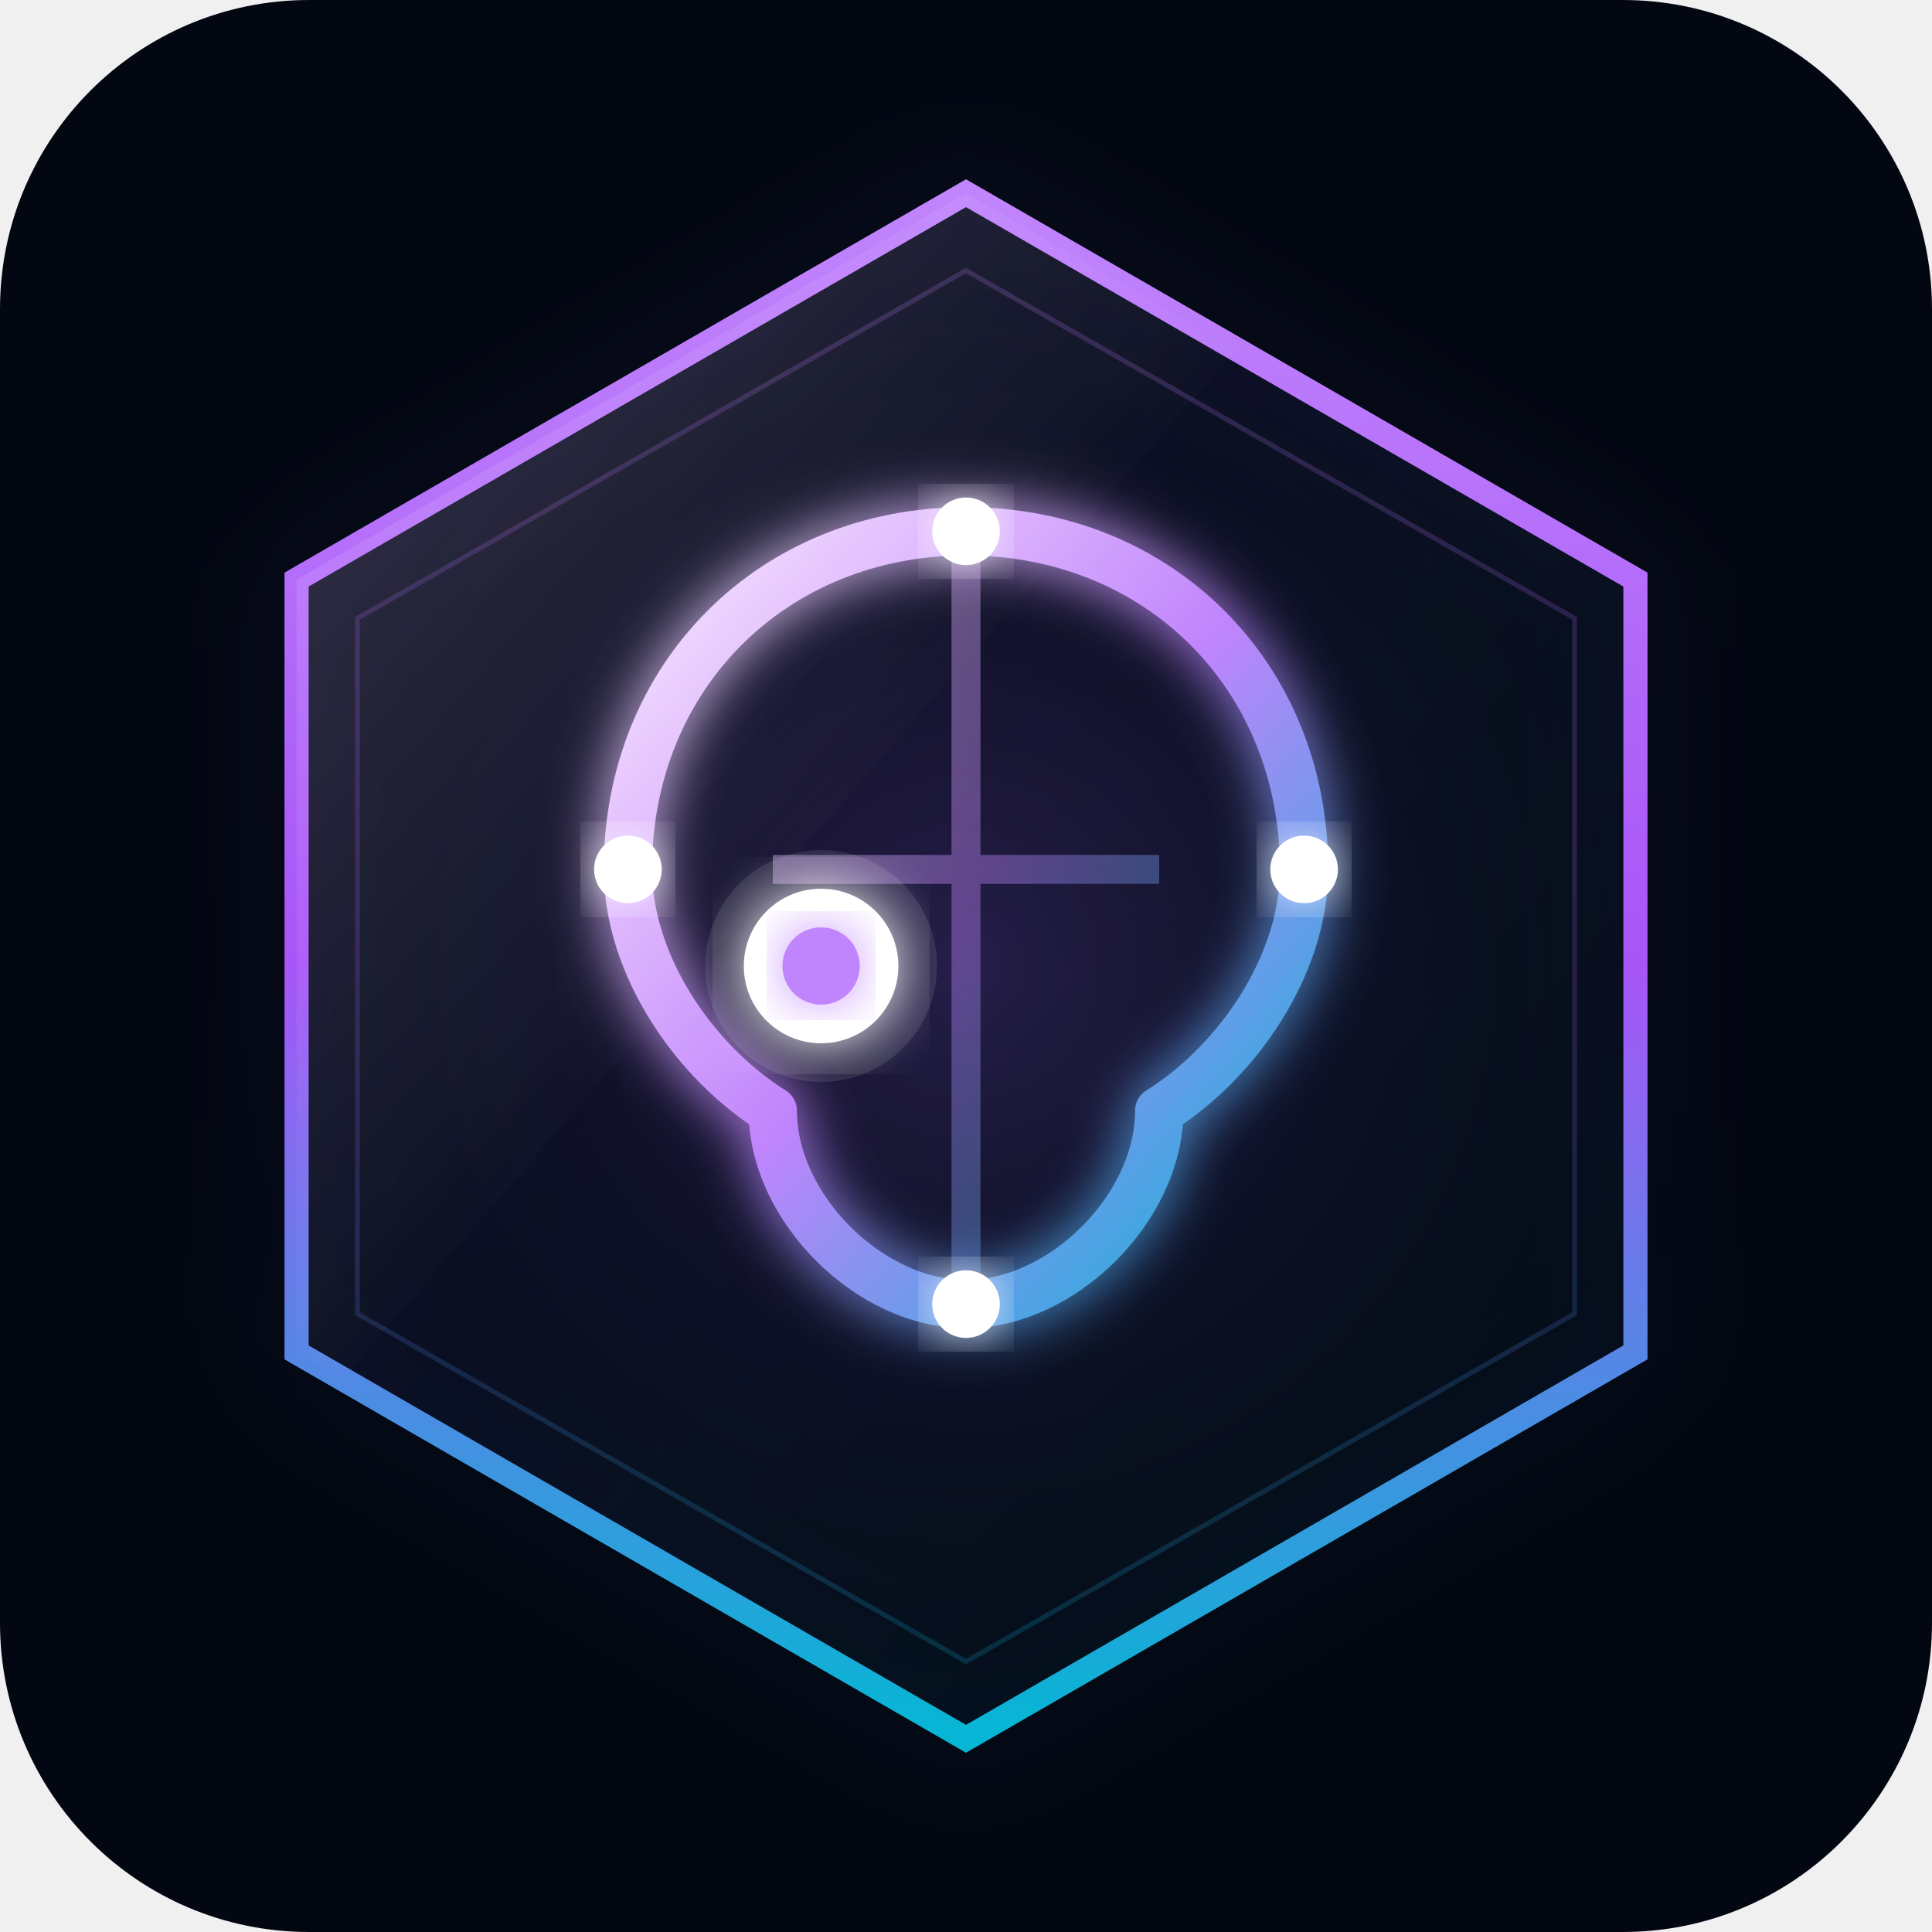
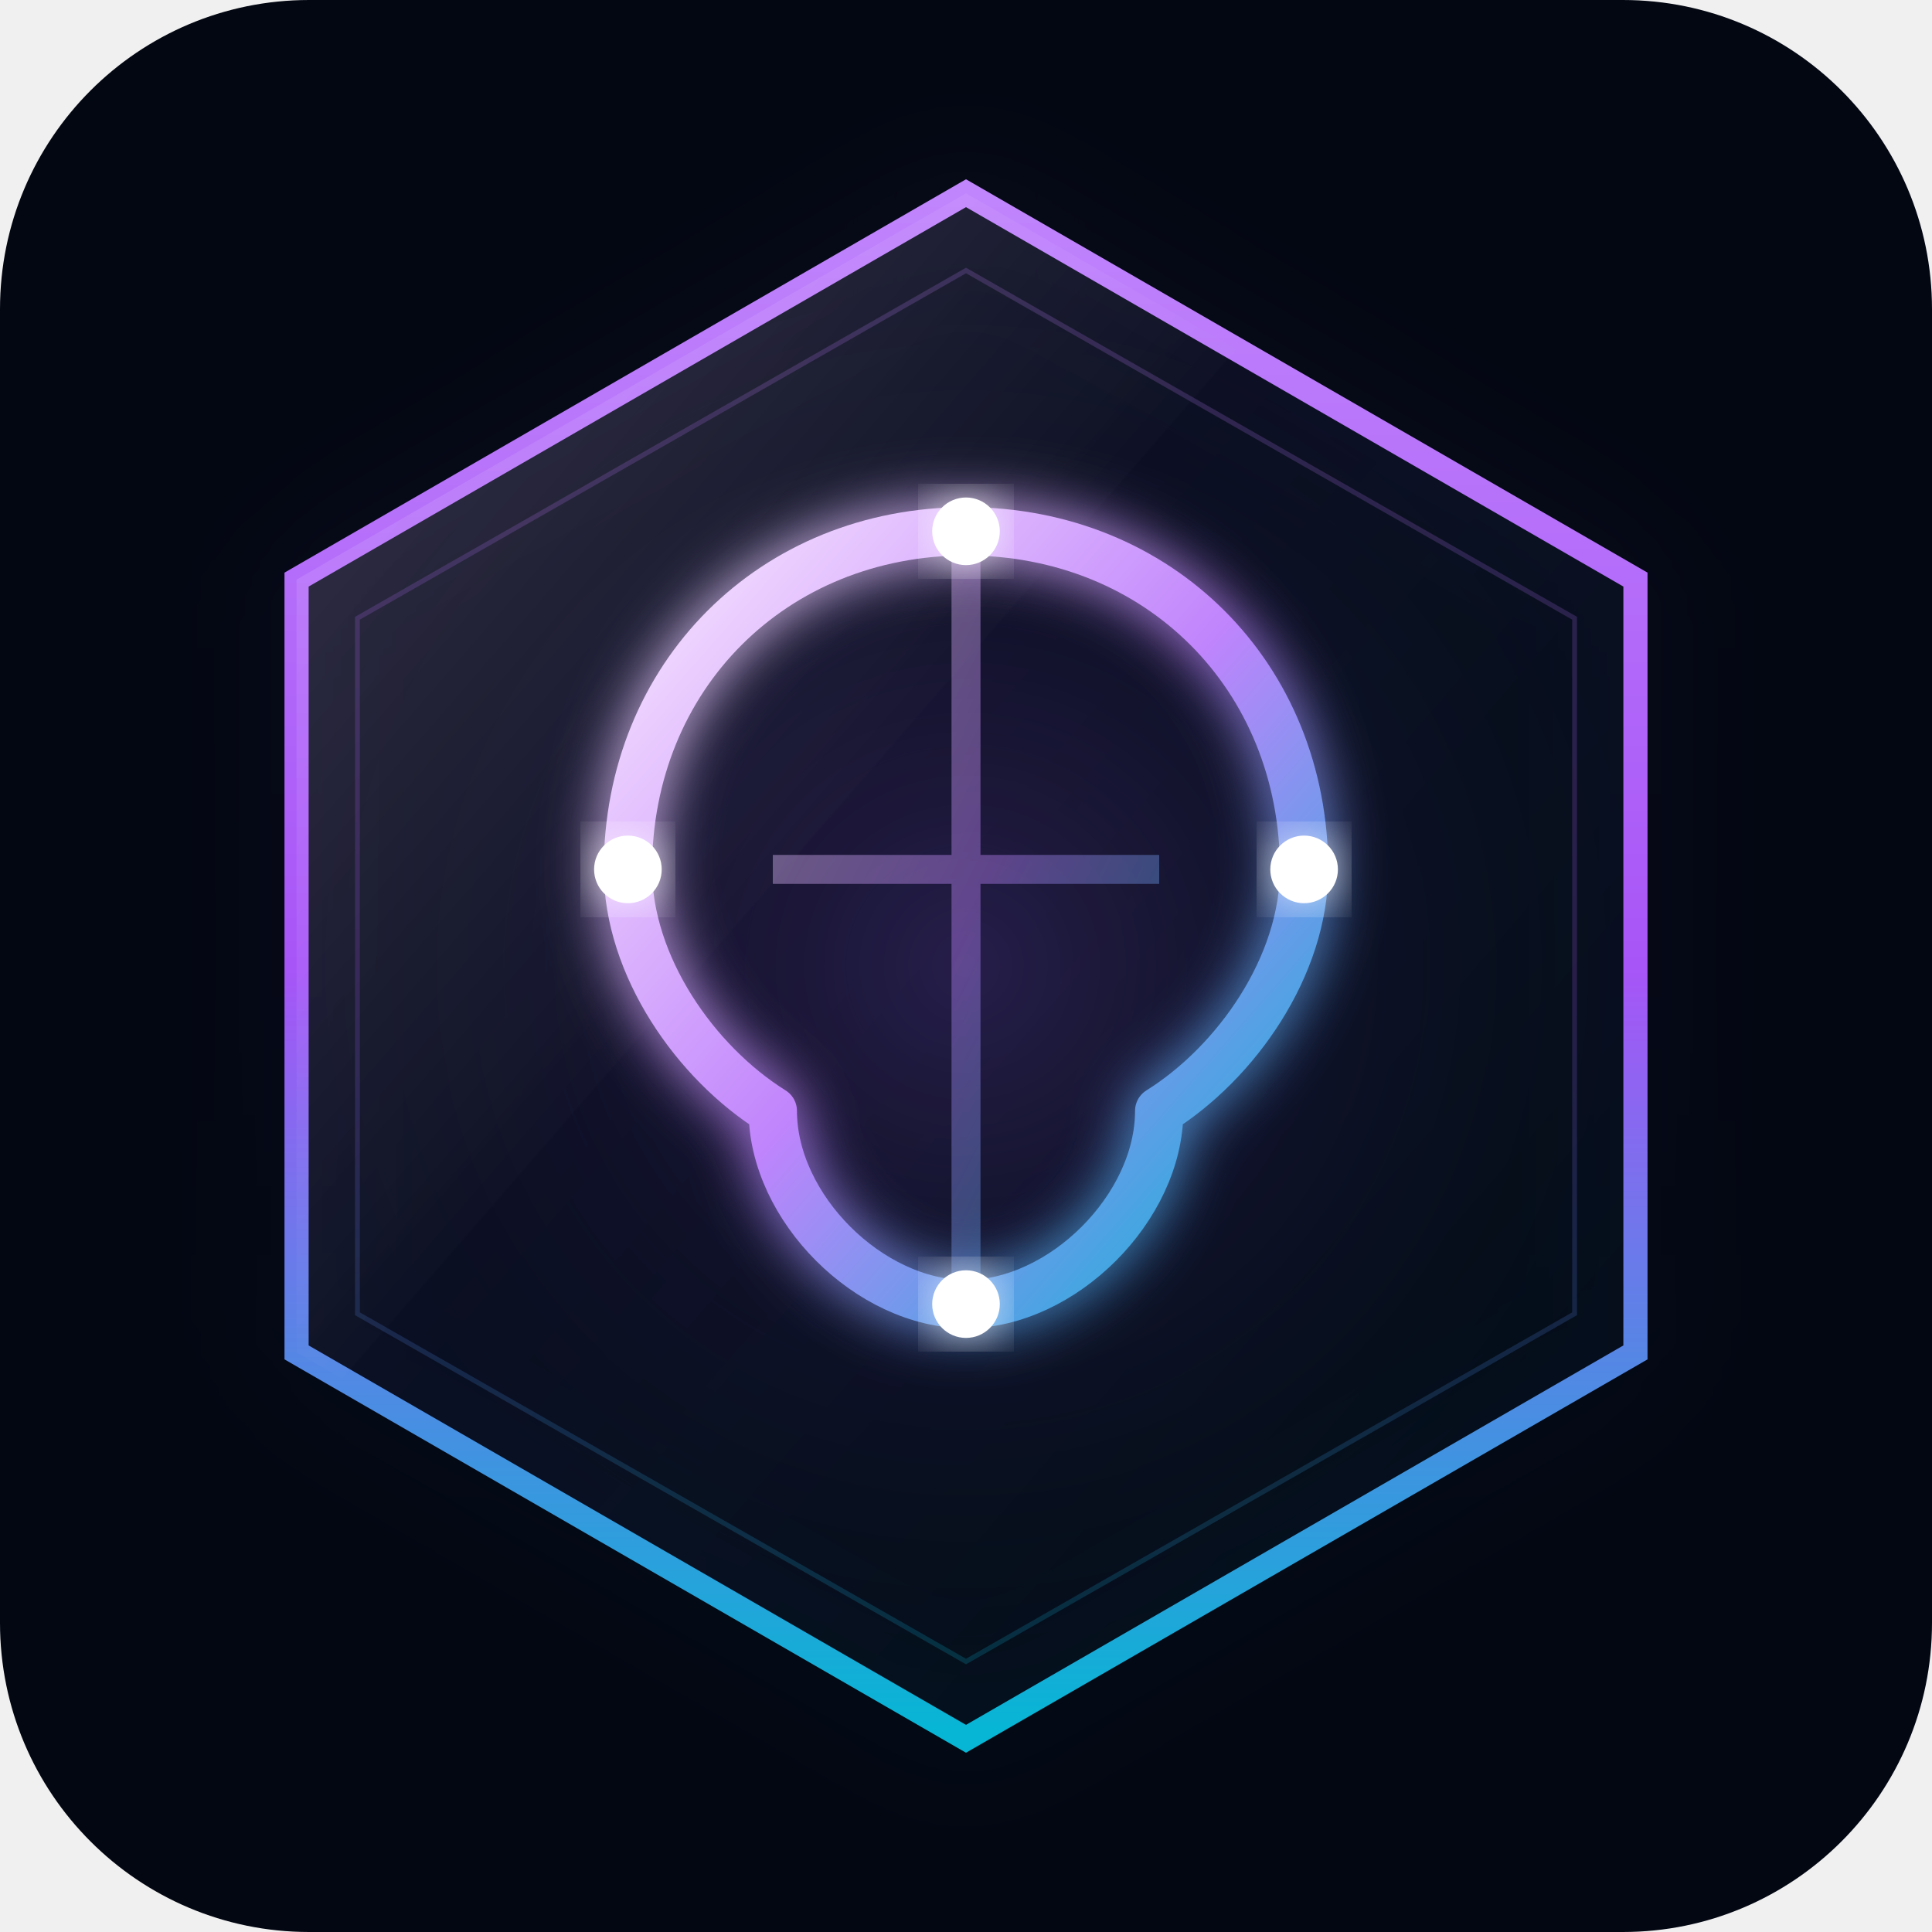
<svg xmlns="http://www.w3.org/2000/svg" viewBox="0 0 200 200">
  <defs>
    <filter id="glow" x="-40%" y="-40%" width="180%" height="180%">
      <feGaussianBlur stdDeviation="6" result="blur" />
      <feMerge>
        <feMergeNode in="blur" />
        <feMergeNode in="SourceGraphic" />
      </feMerge>
    </filter>
    <filter id="softGlow" x="-20%" y="-20%" width="140%" height="140%">
      <feGaussianBlur stdDeviation="3" result="blur" />
      <feMerge>
        <feMergeNode in="blur" />
        <feMergeNode in="SourceGraphic" />
      </feMerge>
    </filter>
    <linearGradient id="hexGrad" x1="0%" y1="0%" x2="0%" y2="100%">
      <stop offset="0%" stop-color="#c084fc" />
      <stop offset="50%" stop-color="#a855f7" />
      <stop offset="100%" stop-color="#06b6d4" />
    </linearGradient>
    <linearGradient id="hexFill" x1="0%" y1="0%" x2="100%" y2="100%">
      <stop offset="0%" stop-color="#a855f7" stop-opacity="0.1" />
      <stop offset="100%" stop-color="#06b6d4" stop-opacity="0.02" />
    </linearGradient>
    <linearGradient id="iconGrad" x1="0%" y1="0%" x2="100%" y2="100%">
      <stop offset="0%" stop-color="#fae8ff" />
      <stop offset="50%" stop-color="#c084fc" />
      <stop offset="100%" stop-color="#06b6d4" />
    </linearGradient>
    <radialGradient id="centerGlow" cx="50%" cy="50%" r="50%">
      <stop offset="0%" stop-color="#a855f7" stop-opacity="0.2" />
      <stop offset="100%" stop-color="#030712" stop-opacity="0" />
    </radialGradient>
    <linearGradient id="glassGrad" x1="0%" y1="0%" x2="100%" y2="100%">
      <stop offset="0%" stop-color="#ffffff" stop-opacity="0.15" />
      <stop offset="40%" stop-color="#ffffff" stop-opacity="0.01" />
      <stop offset="40.1%" stop-color="#ffffff" stop-opacity="0" />
      <stop offset="100%" stop-color="#ffffff" stop-opacity="0" />
    </linearGradient>
  </defs>
  <rect width="100%" height="100%" fill="#030712" rx="32" />
  <circle cx="100" cy="100" r="75" fill="url(#centerGlow)" />
  <polygon points="100,20 169.3,60 169.3,140 100,180 30.7,140 30.7,60" fill="none" stroke="url(#hexGrad)" stroke-width="0.8" opacity="0.3" filter="url(#glow)" />
  <polygon points="100,20 169.3,60 169.3,140 100,180 30.7,140 30.7,60" fill="url(#hexFill)" stroke="url(#hexGrad)" stroke-width="2.5" />
  <polygon points="100,20 169.3,60 169.3,140 100,180 30.7,140 30.7,60" fill="url(#glassGrad)" />
  <polygon points="100,28 163,64 163,136 100,172 37,136 37,64" fill="none" stroke="url(#hexGrad)" stroke-width="0.5" opacity="0.2" />
  <g transform="translate(10, 10)">
    <path d="M 90,45 C 110,45 125,60 125,80 C 125,90 118,100 110,105 C 110,115 100,125 90,125 C 80,125 70,115 70,105 C 62,100 55,90 55,80 C 55,60 70,45 90,45 Z" fill="none" stroke="url(#iconGrad)" stroke-width="5" stroke-linejoin="round" filter="url(#softGlow)" />
    <path d="M 90,45 V 125 M 70,80 H 110" stroke="url(#iconGrad)" stroke-width="3" opacity="0.4" />
    <circle cx="90" cy="45" r="3.5" fill="#FFFFFF" filter="url(#softGlow)" />
    <circle cx="90" cy="125" r="3.5" fill="#FFFFFF" filter="url(#softGlow)" />
    <circle cx="55" cy="80" r="3.5" fill="#FFFFFF" filter="url(#softGlow)" />
    <circle cx="125" cy="80" r="3.5" fill="#FFFFFF" filter="url(#softGlow)" />
  </g>
-   <circle cx="85" cy="100" r="12" fill="#FFFFFF" opacity="0.1" />
-   <circle cx="85" cy="100" r="8" fill="#FFFFFF" filter="url(#softGlow)" />
-   <circle cx="85" cy="100" r="4" fill="#c084fc" filter="url(#softGlow)" />
</svg>
